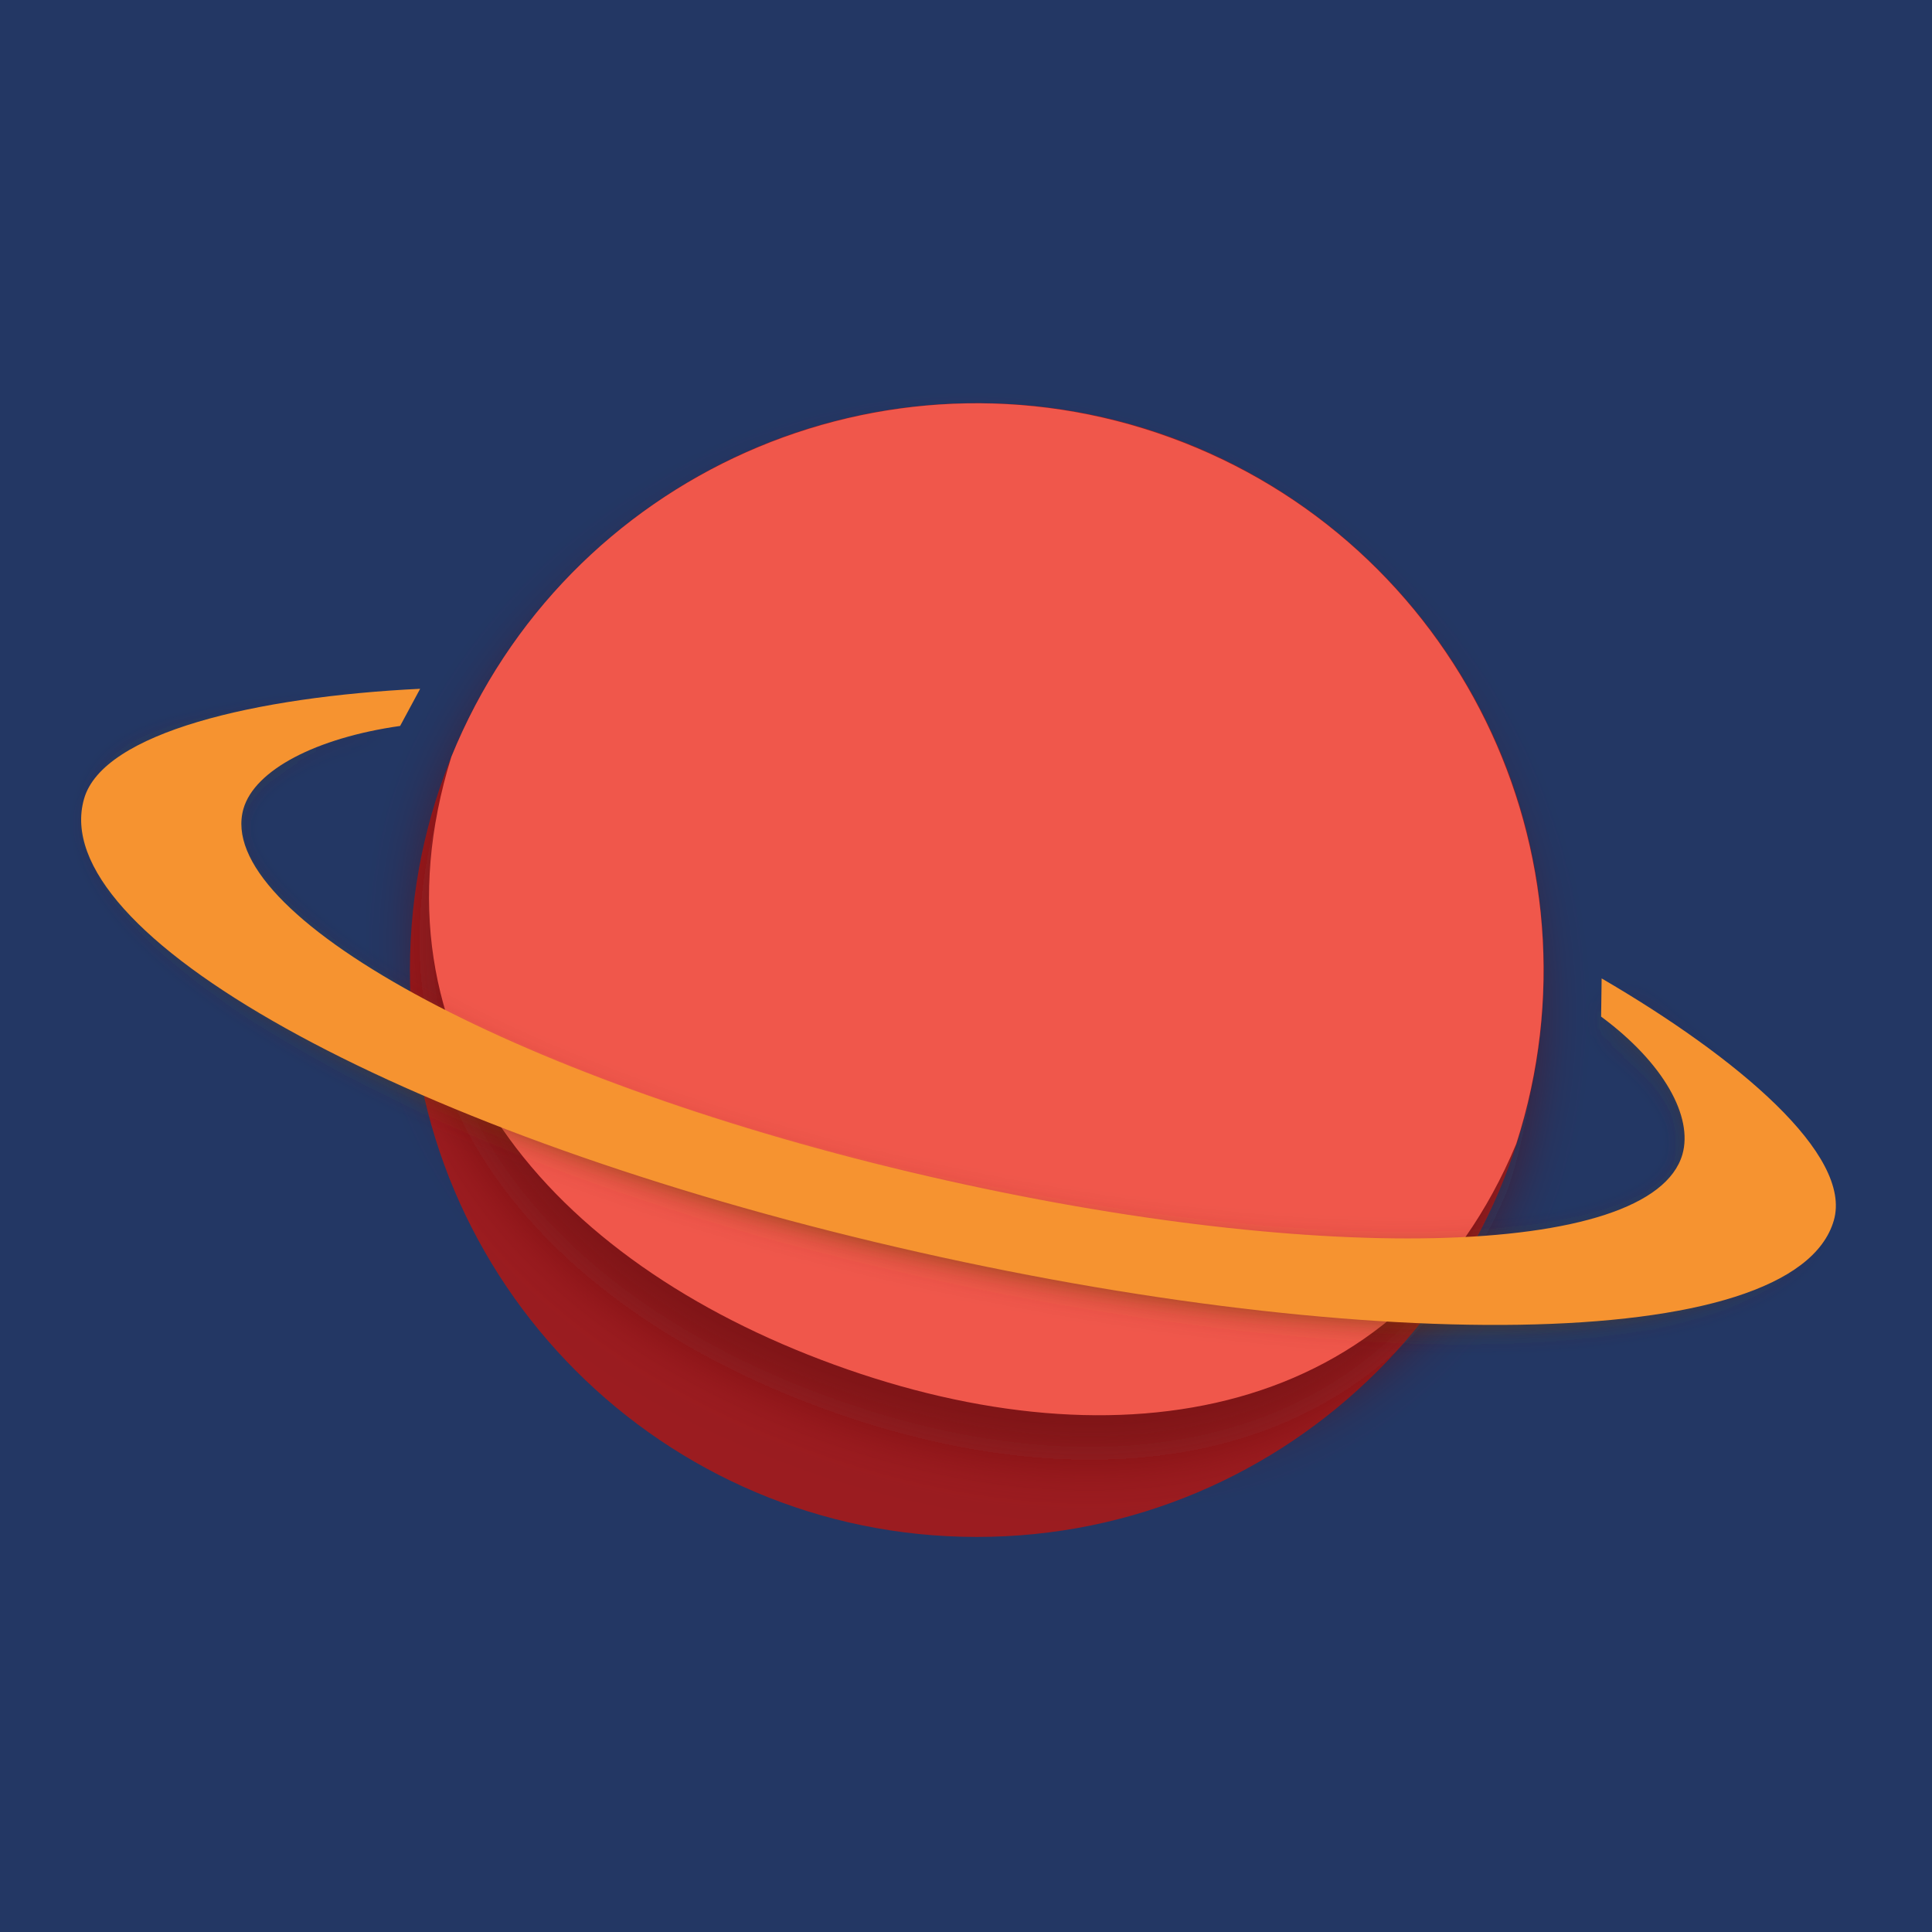
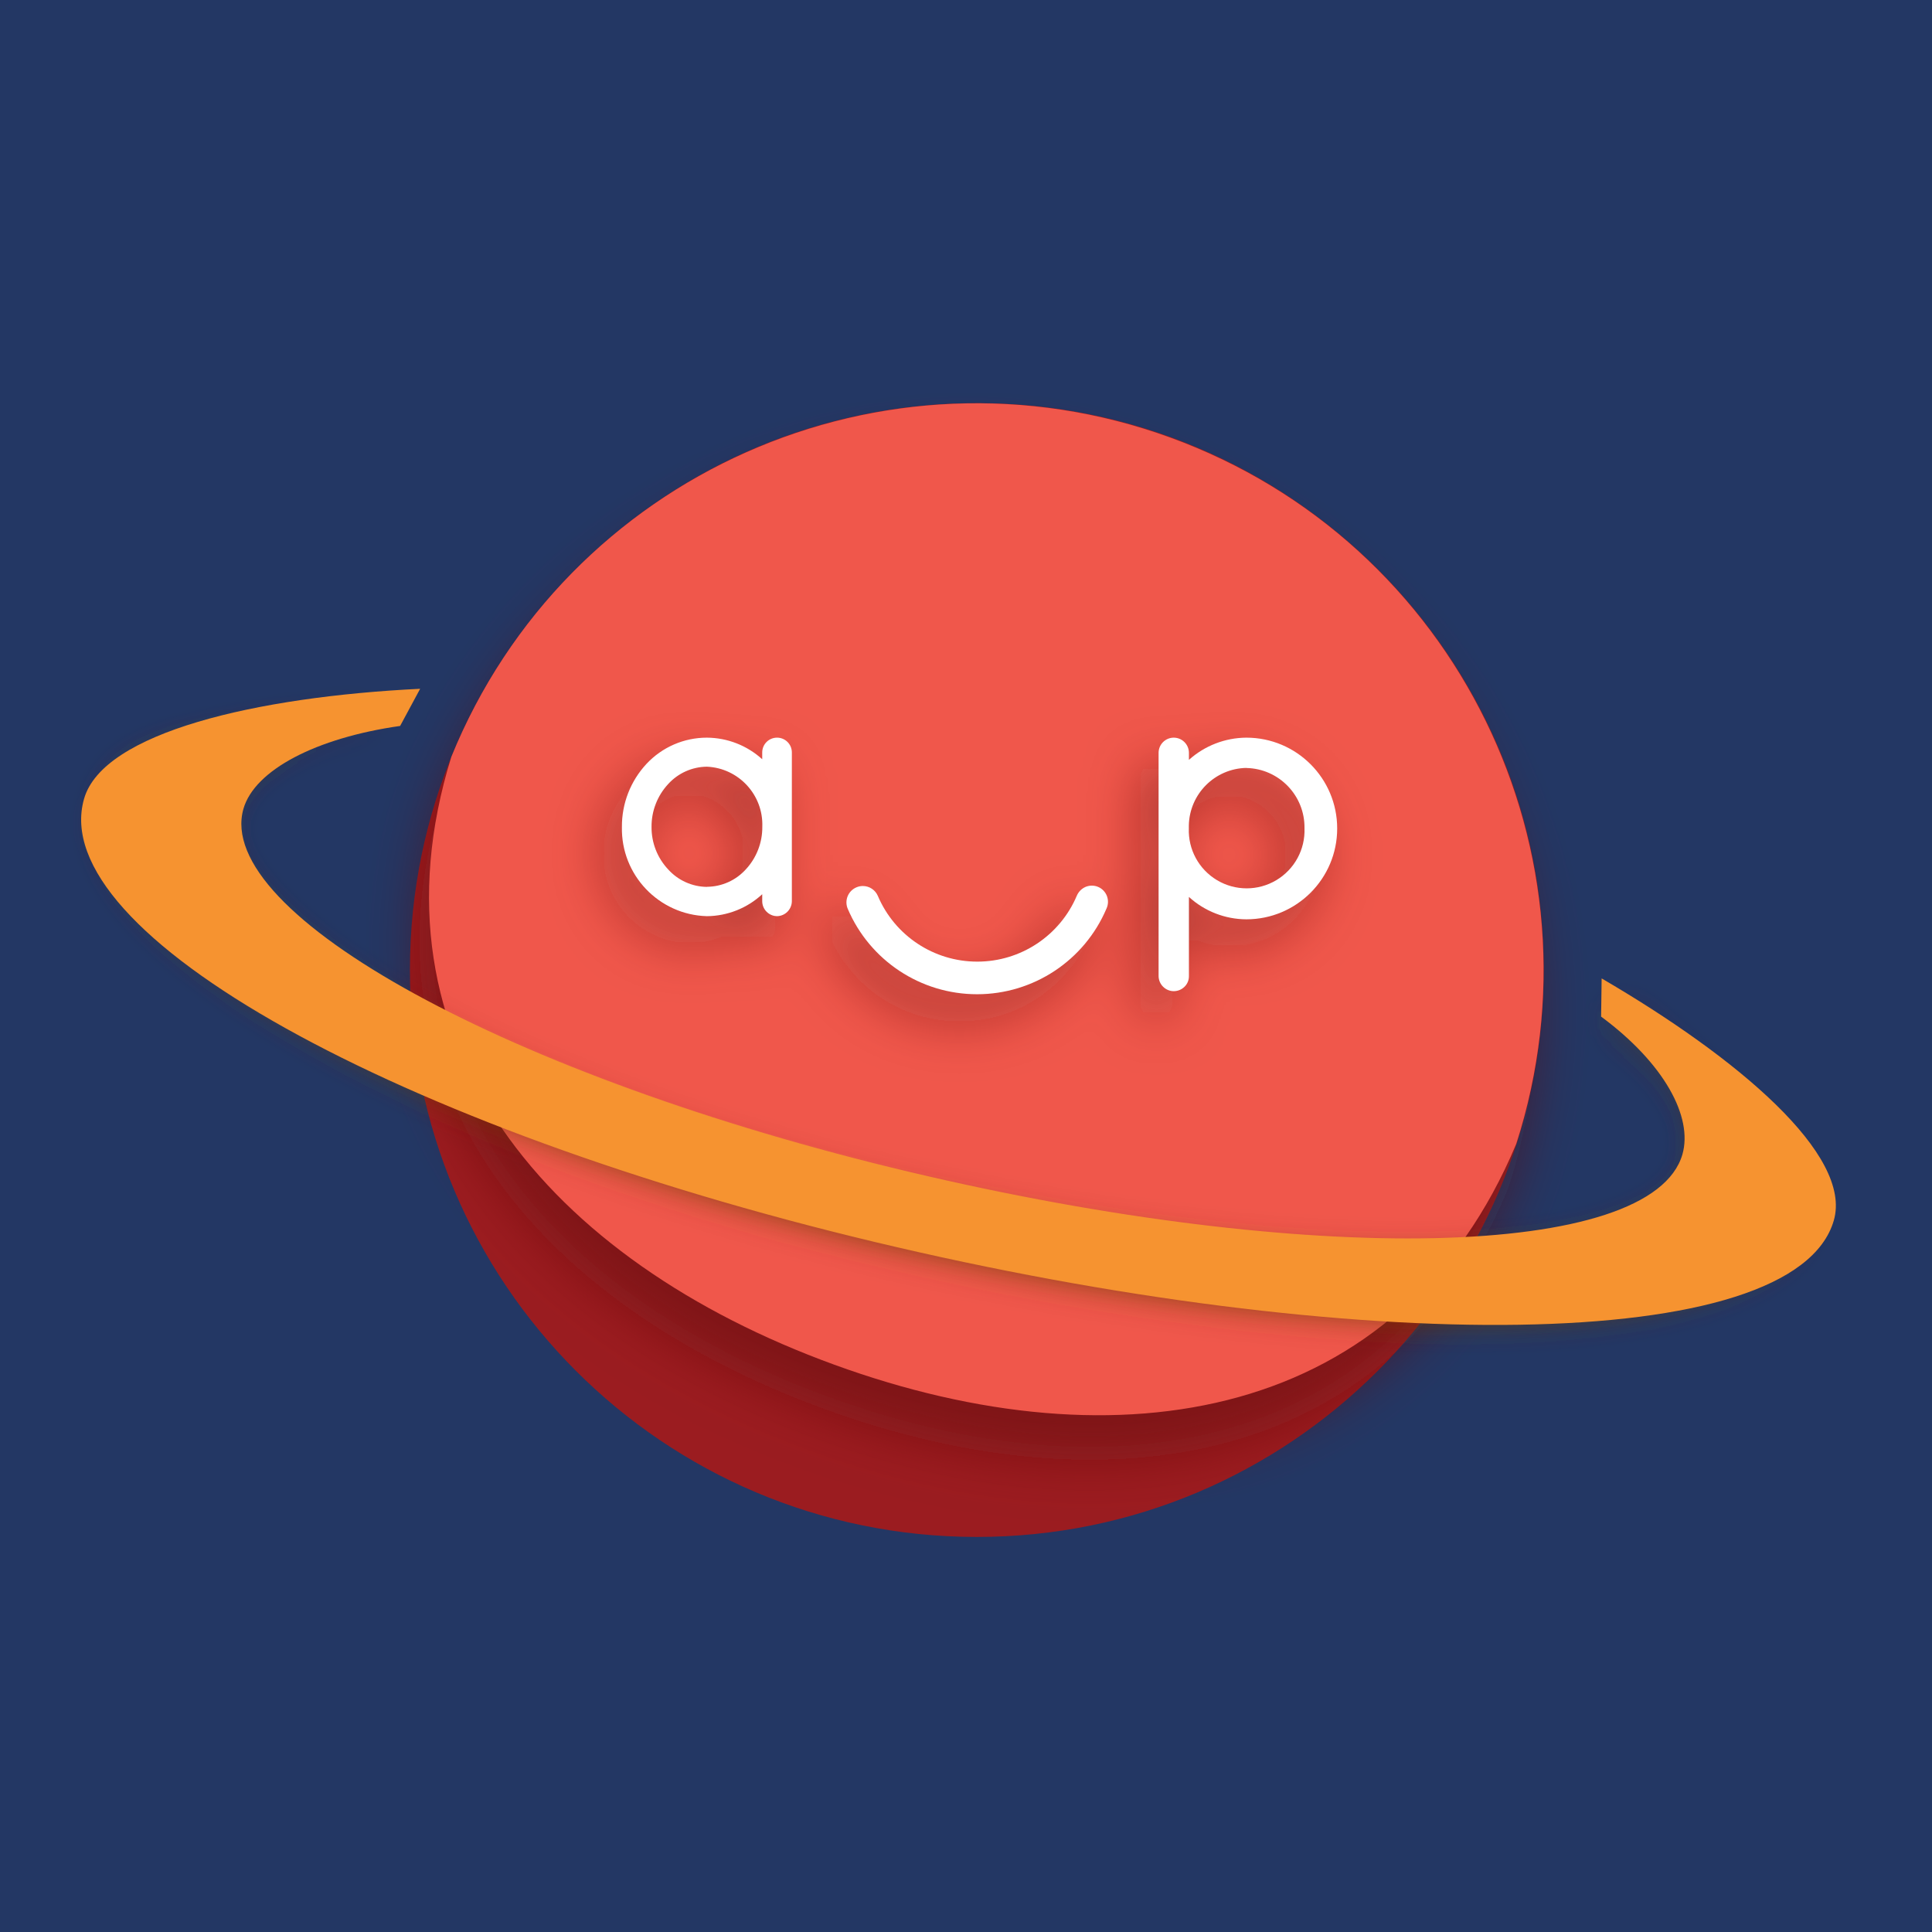
<svg xmlns="http://www.w3.org/2000/svg" xmlns:xlink="http://www.w3.org/1999/xlink" viewBox="0 0 221 221">
  <rect width="221" height="221" fill="#233764" />
  <defs>
    <style>.top{fill:#f0574b}.beard{fill:#9b1c20}.ringShadow{fill:#6a3c00}.ring{fill:#f69330}.text{fill:#fff}.shadow{fill:rgb(100, 8, 15);opacity:0.5}</style>
    <filter id="blur" x="-50%" y="-50%" width="200%" height="200%">
      <feGaussianBlur in="SourceGraphic" stdDeviation="3" />
    </filter>
    <filter id="blur2" x="-50%" y="-50%" width="200%" height="200%">
      <feGaussianBlur in="SourceGraphic" stdDeviation="2" />
    </filter>
+     <g id="text">
+       <path d="M 90.58 86.07 a 1.69 1.69 0 0 0 -1.69 -1.69 h 0 a 1.69 1.69 0 0 0 -1.7 1.7 v 0.77 a 9.49 9.49 0 0 0 -6.33 -2.47 h 0 a 9.44 9.44 0 0 0 -6.91 3 a 10.48 10.48 0 0 0 -2.81 7.2 a 10 10 0 0 0 9.72 10.22 h 0 a 9.42 9.42 0 0 0 6.33 -2.51 v 0.81 a 1.72 1.72 0 0 0 1.7 1.7 h 0 a 1.73 1.73 0 0 0 1.69 -1.7 Z M 80.86 101.45 a 6.05 6.05 0 0 1 -4.43 -2 a 7 7 0 0 1 -1.9 -4.86 a 7.11 7.11 0 0 1 1.89 -4.89 a 6.07 6.07 0 0 1 4.44 -2 h 0 a 6.64 6.64 0 0 1 6.34 6.87 a 7.08 7.08 0 0 1 -1.88 4.87 a 6.06 6.06 0 0 1 -4.45 2 Z" />
+       <path d="M 142.56 84.38 h 0 A 9.92 9.92 0 0 0 136 86.92 V 86.1 a 1.74 1.74 0 0 0 -1.76 -1.72 h 0 a 1.74 1.74 0 0 0 -1.71 1.72 V 111.66 a 1.75 1.75 0 0 0 1.72 1.72 h 0 a 1.77 1.77 0 0 0 1.24 -0.5 a 1.67 1.67 0 0 0 0.51 -1.22 V 102.6 a 9.81 9.81 0 0 0 6.57 2.56 h 0 a 10.39 10.39 0 0 0 0 -20.78 Z m 0 3.47 a 6.79 6.79 0 0 1 6.66 6.89 a 6.62 6.62 0 1 1 -13.23 0 v -0.3 a 6.72 6.72 0 0 1 6.58 -6.6 Z" />
+       <path d="M 125.61 101.45 a 1.86 1.86 0 0 0 -1.43 0 a 1.92 1.92 0 0 0 -1 1 A 12.36 12.36 0 0 1 111.79 110 h 0 a 12.35 12.35 0 0 1 -11.37 -7.51 a 1.87 1.87 0 0 0 -1.72 -1.14 h 0 a 1.83 1.83 0 0 0 -0.73 0.15 a 1.87 1.87 0 0 0 -1 2.45 a 16.08 16.08 0 0 0 14.8 9.78 h 0 a 16.08 16.08 0 0 0 14.8 -9.8 A 1.85 1.85 0 0 0 125.61 101.45 Z" />
+     </g>
    <path id="top" d="M 95.44 156.11 c 32.61 11.87 64.76 6.4 78 -25.26 A 64.85 64.85 0 0 0 51.63 86.57 C 41.45 119.34 62.84 144.25 95.44 156.11 Z" />
  </defs>
  <path class="beard" d="M 176.59 111 a 64.85 64.85 0 1 1 -64.81 -64.89 A 64.86 64.86 0 0 1 176.59 111" />
  <use xlink:href="#top" class="shadow" filter="url(#blur)" transform="translate(-1, 5)" />
  <use xlink:href="#top" class="top" />
  <path class="ringShadow" filter="url(#blur2)" d="M 43.34 81.66 c -19.75 4.1 -28.83 3.39 -30.78 11 c -3.08 12 32.81 35.83 87.51 48.87 s 96.87 11.14 104.86 -0.4 c 2.31 -3.33 -8.46 -16.67 -20.26 -25.9 l 0.51 1.79 c 7.21 5.32 11.29 10.78 9.24 16.93 c -4.15 12.44 -42.62 13.32 -88.24 3.59 C 55.65 126.8 21.42 105 24.87 92.94 c 1.28 -4.42 5.49 -8.89 15.14 -10.26 Z" />
  <path class="ring" d="M 48.06 78.79 c -18.75 0.91 -36.26 5 -38.44 12.57 C 5.16 106.82 45.37 129 100.07 142.07 s 105.24 13 109.7 -2.47 c 2.16 -7.5 -11 -18.61 -26.56 -27.68 l -0.06 4.37 c 7.2 5.32 10.53 11.47 9.3 15.76 c -3.46 12 -42.63 12.88 -88.43 2 S 24.4 104.51 27.85 92.51 c 1.28 -4.42 8.28 -8.1 17.92 -9.47 Z" />
  <use xlink:href="#text" class="shadow" filter="url(#blur)" transform="translate(-2, 3)" />
  <use xlink:href="#text" class="text" />
</svg>
